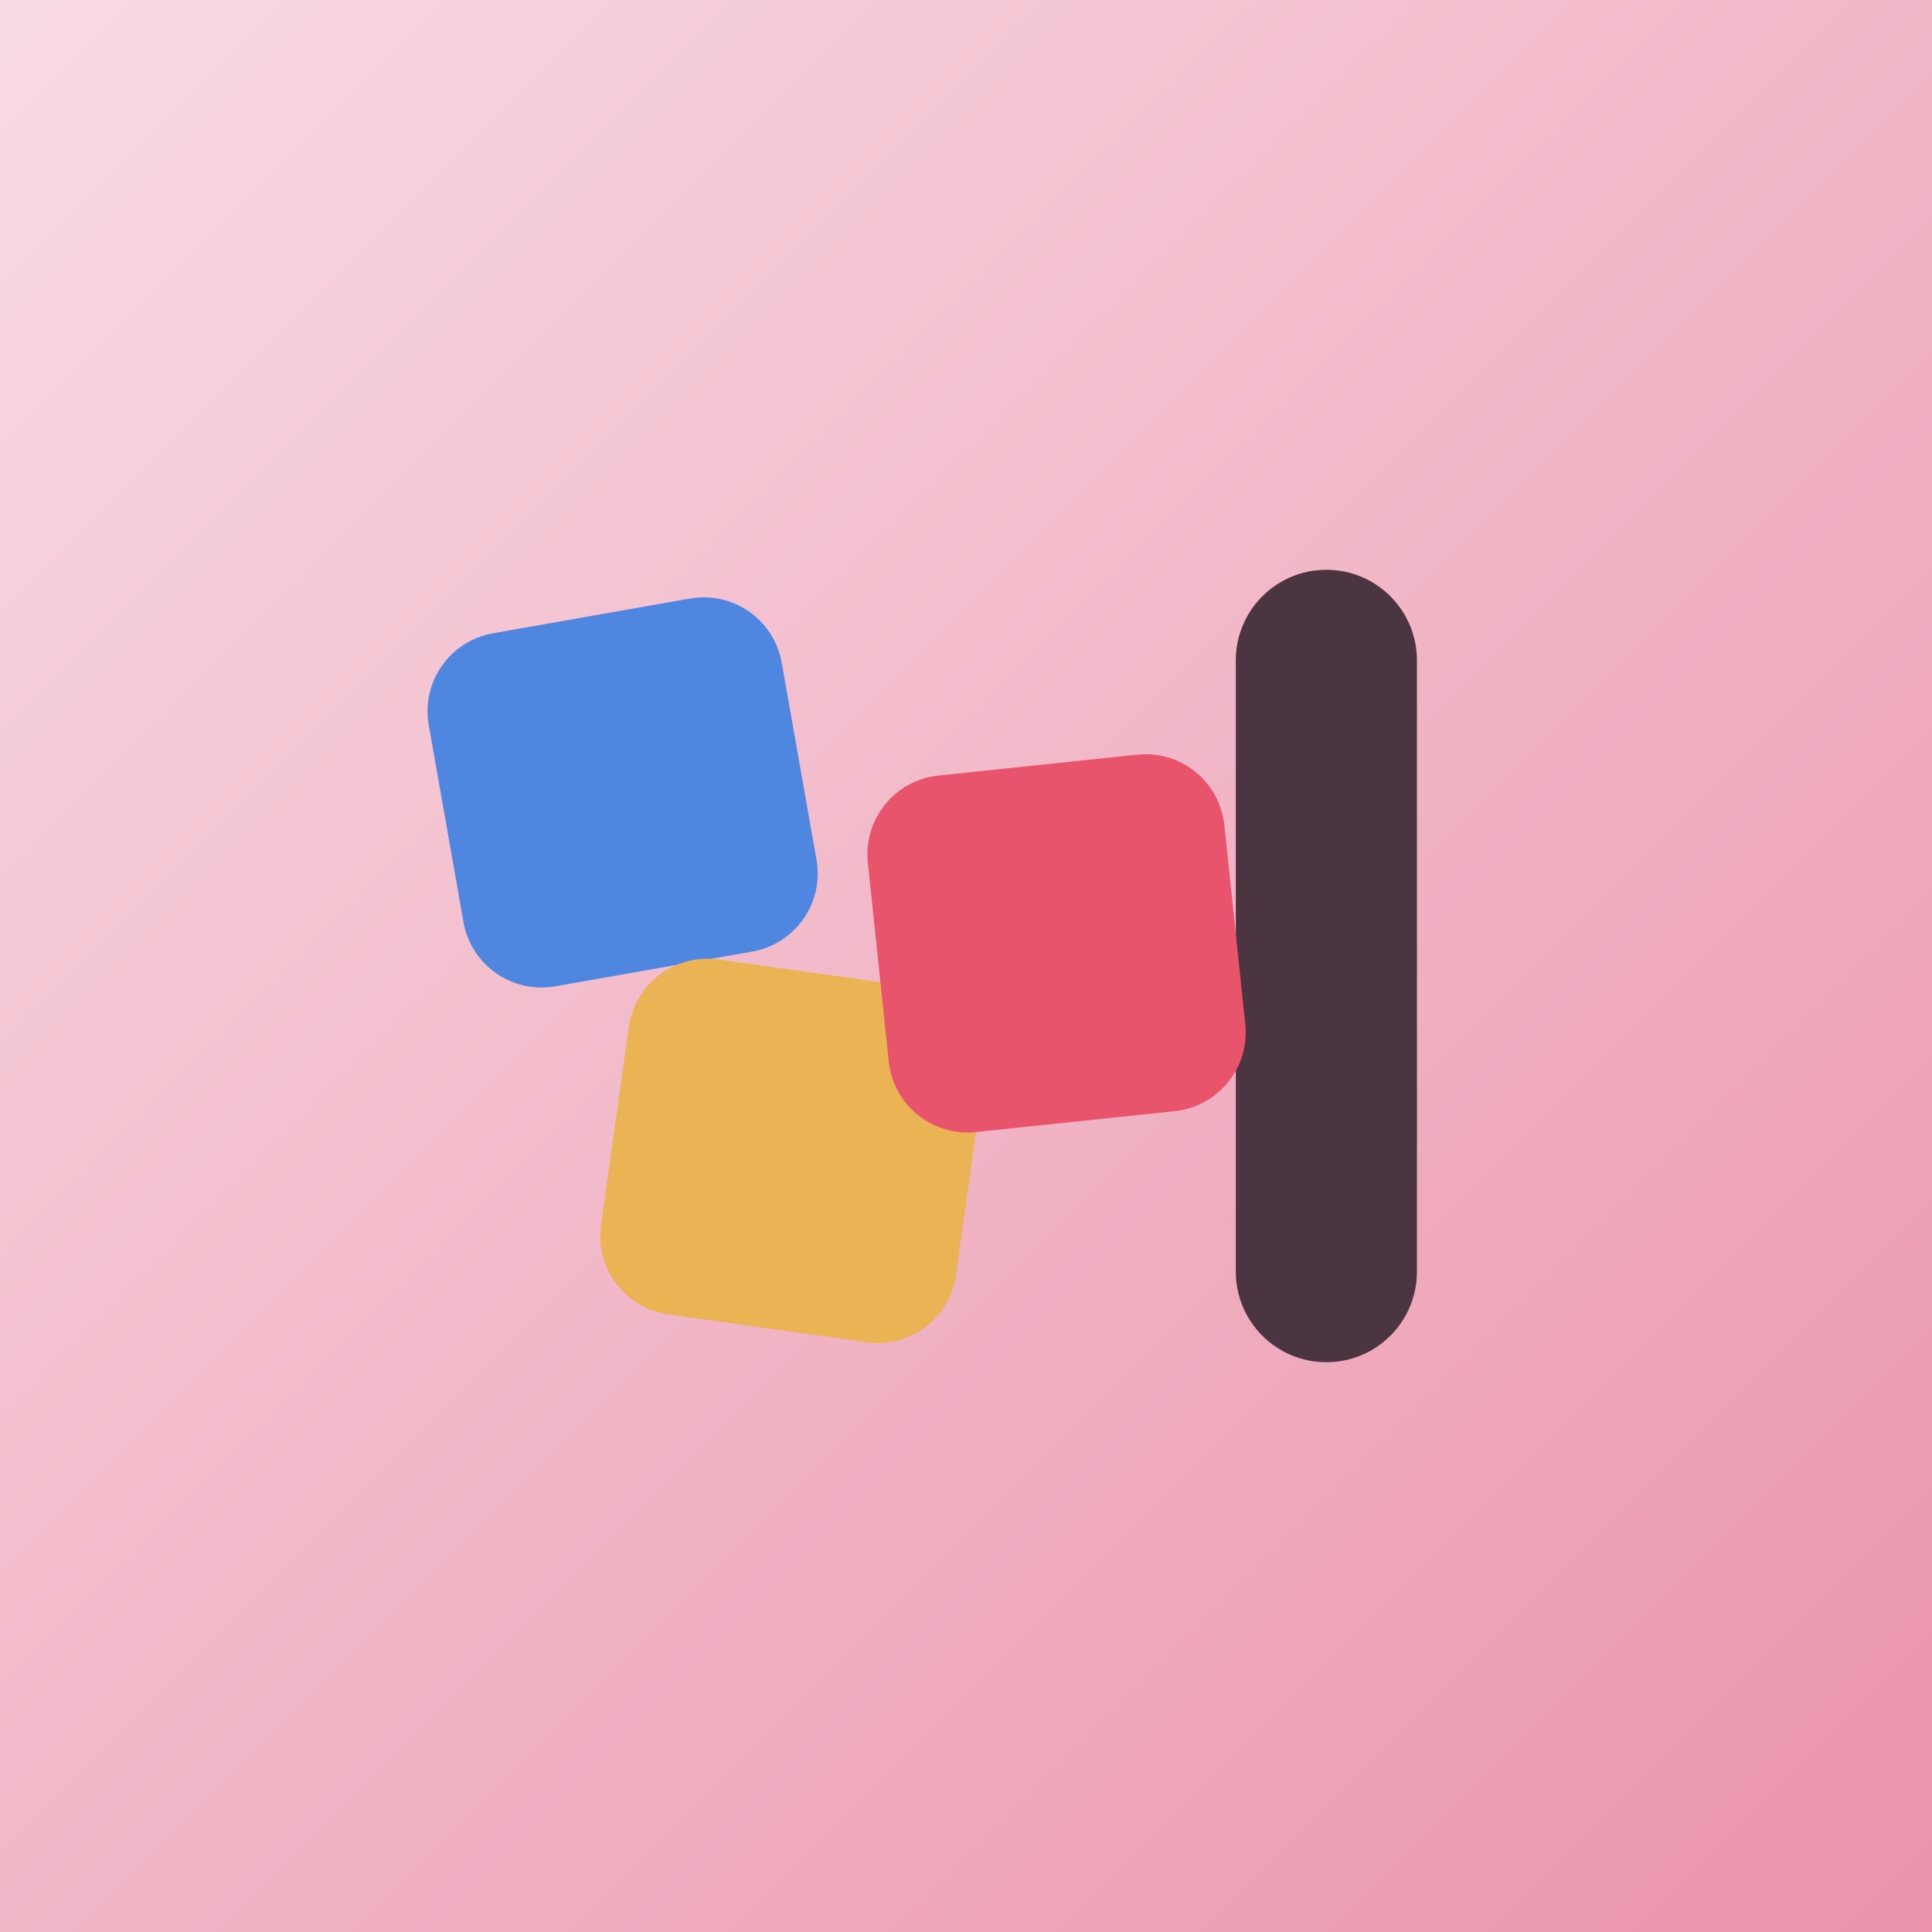
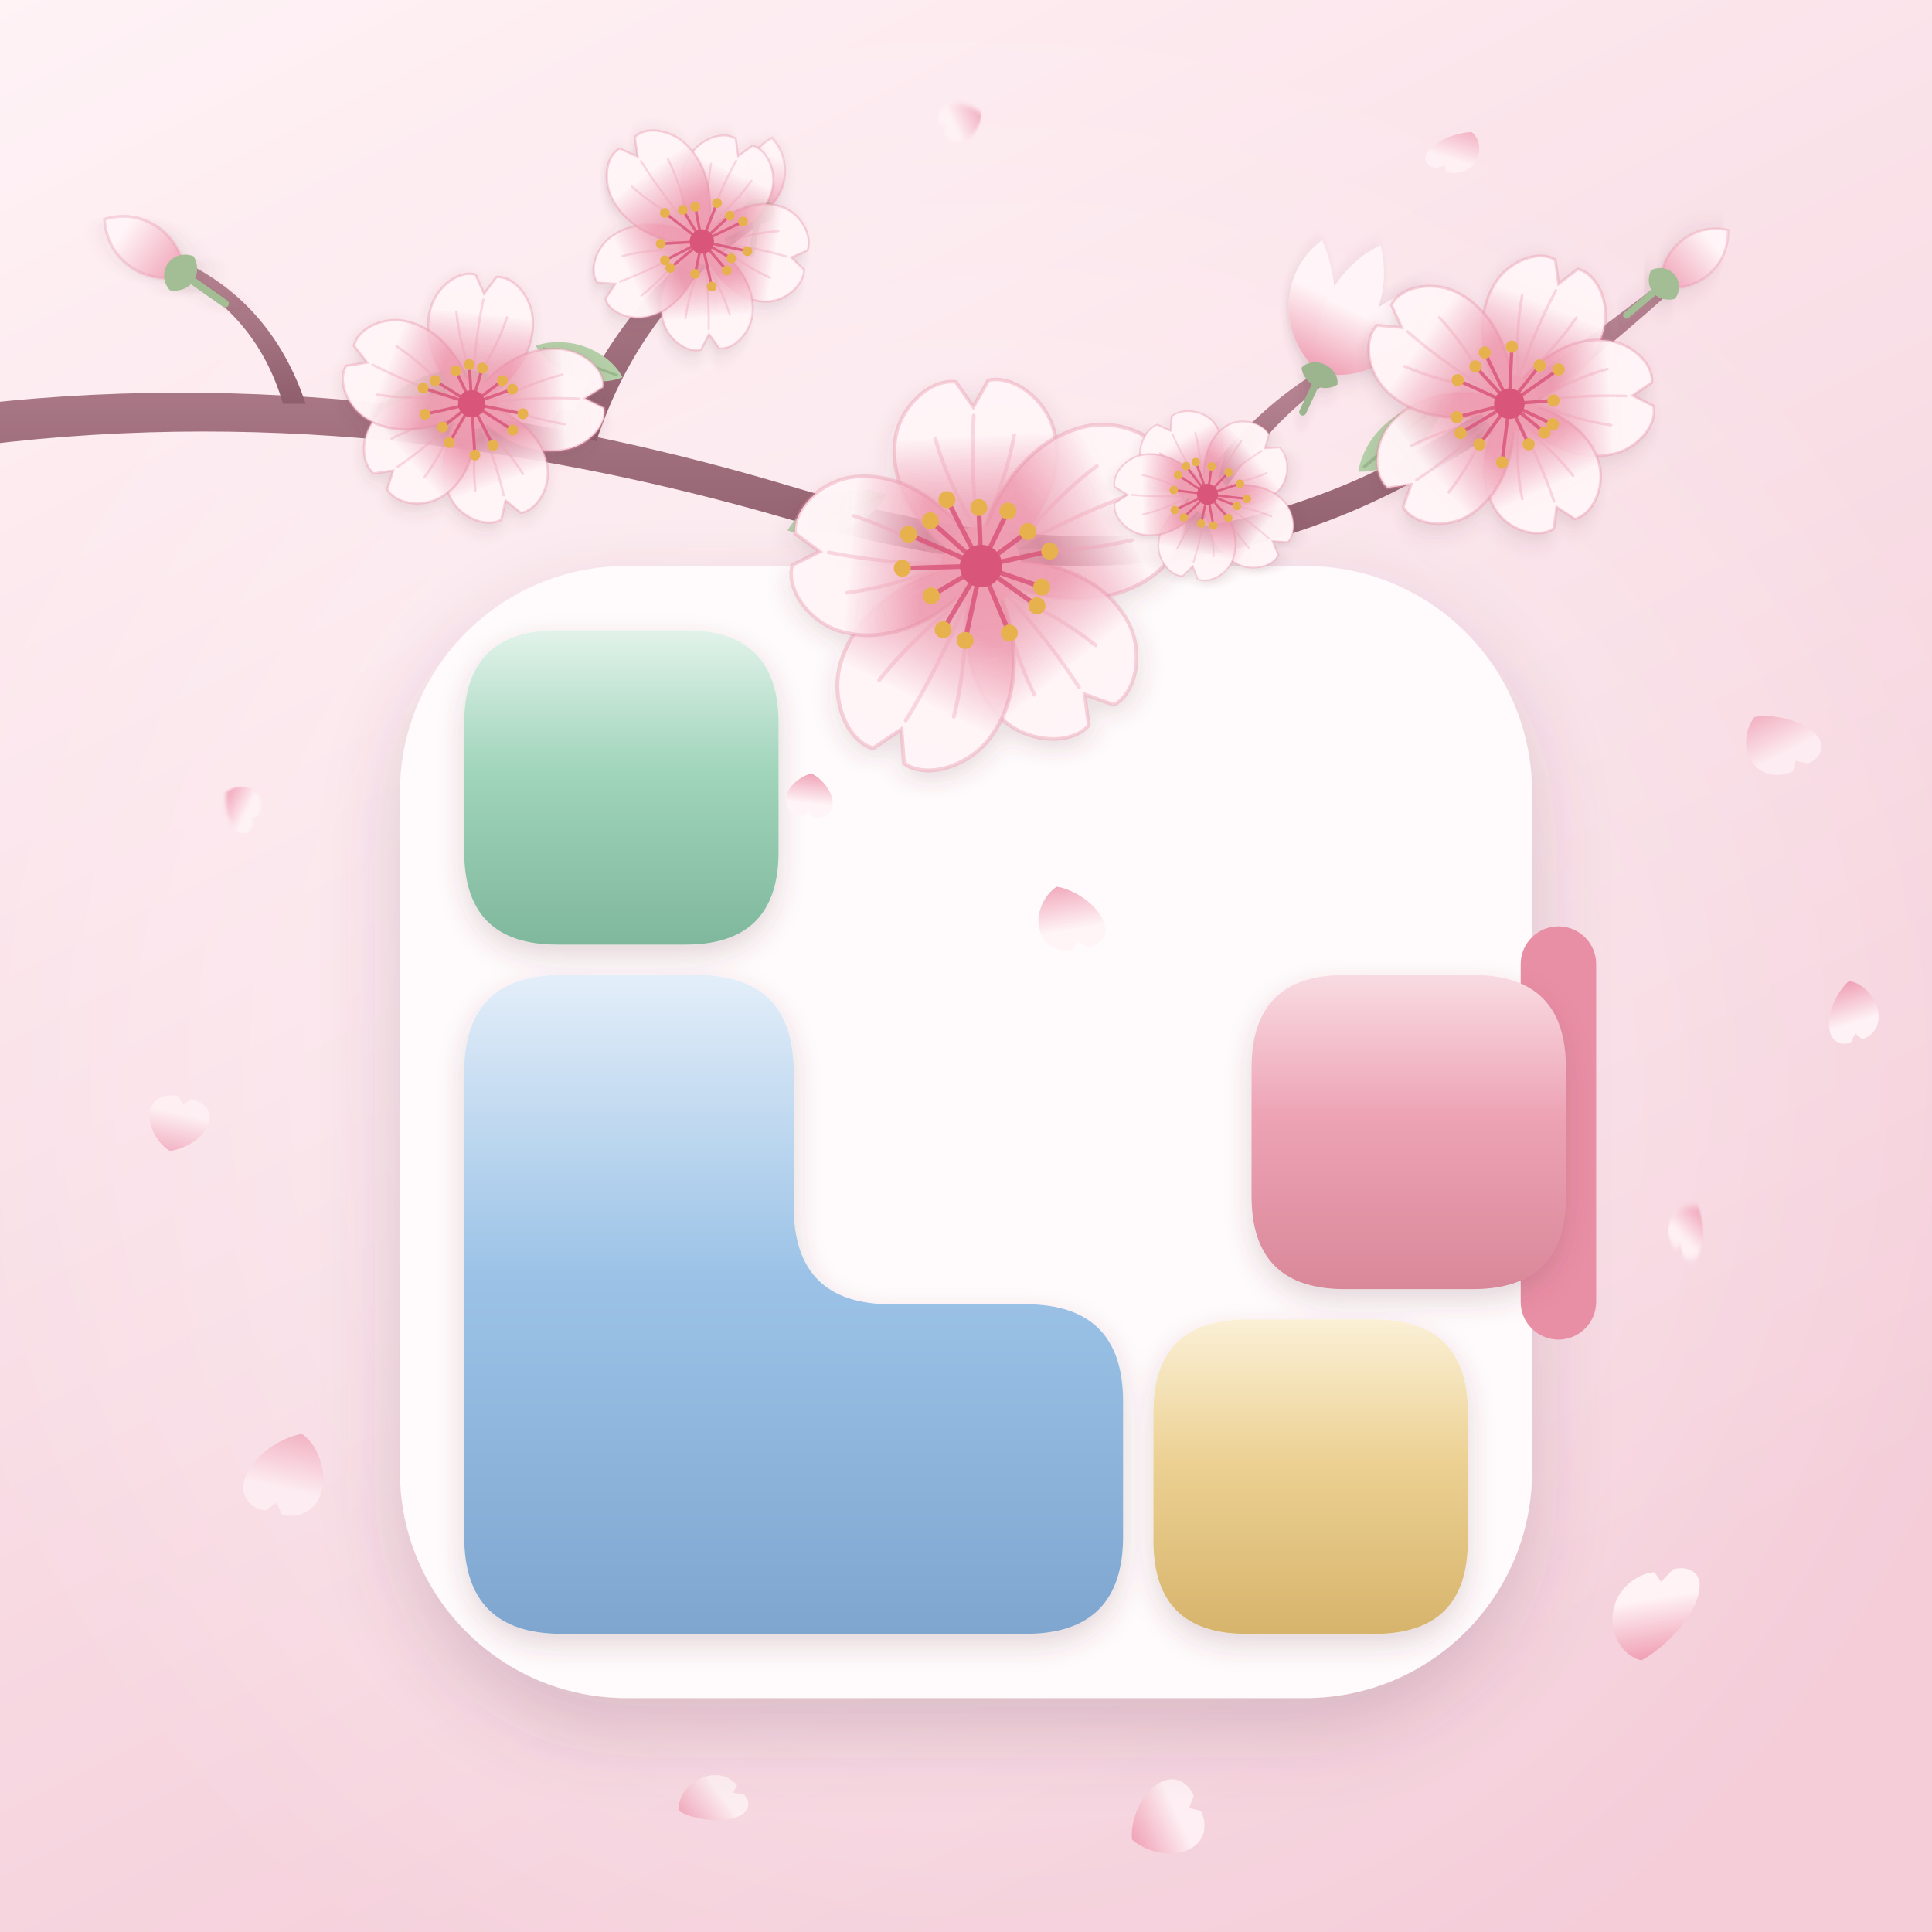
- <svg xmlns="http://www.w3.org/2000/svg" viewBox="0 0 1024 1024">
+ <svg xmlns="http://www.w3.org/2000/svg" width="1024" height="1024" viewBox="0 0 1024 1024">
  <defs>
-     <linearGradient id="bg" x1="0" y1="0" x2="1" y2="1">
-       <stop offset="0%" stop-color="#f8dbe3" />
-       <stop offset="100%" stop-color="#eb93ac" />
-     </linearGradient>
+     <linearGradient id="bg" x1="0" y1="0" x2=".5" y2="1">
+       <stop offset="0" stop-color="#fff3f6" />
+       <stop offset="1" stop-color="#f4cdd9" />
+     </linearGradient>
+     <radialGradient id="glow" cx=".5" cy=".55" r=".55">
+       <stop offset="0" stop-color="#fff" stop-opacity=".55" />
+       <stop offset="1" stop-color="#fff" stop-opacity="0" />
+     </radialGradient>
+     <linearGradient id="gExit" x1="0" y1="0" x2="0" y2="1">
+       <stop offset="0" stop-color="#f9dbe2" />
+       <stop offset=".45" stop-color="#eda3b5" />
+       <stop offset="1" stop-color="#d98899" />
+     </linearGradient>
+     <linearGradient id="gFour" x1="0" y1="0" x2="0" y2="1">
+       <stop offset="0" stop-color="#e2f3ea" />
+       <stop offset=".45" stop-color="#a0d4bb" />
+       <stop offset="1" stop-color="#7fb89d" />
+     </linearGradient>
+     <linearGradient id="gL" x1="0" y1="0" x2="0" y2="1">
+       <stop offset="0" stop-color="#e3eef9" />
+       <stop offset=".45" stop-color="#9cc3e7" />
+       <stop offset="1" stop-color="#7fa6cf" />
+     </linearGradient>
+     <linearGradient id="gOne" x1="0" y1="0" x2="0" y2="1">
+       <stop offset="0" stop-color="#fbf0d6" />
+       <stop offset=".45" stop-color="#ecd193" />
+       <stop offset="1" stop-color="#d7b46c" />
+     </linearGradient>
+     <linearGradient id="pet" gradientUnits="userSpaceOnUse" x1="0" y1="0" x2="0" y2="-86">
+       <stop offset="0" stop-color="#ef9db2" />
+       <stop offset=".3" stop-color="#ef9db2" stop-opacity=".75" />
+       <stop offset=".7" stop-color="#fff4f7" stop-opacity=".97" />
+       <stop offset="1" stop-color="#fff4f7" />
+     </linearGradient>
+     <linearGradient id="petS" gradientUnits="userSpaceOnUse" x1="0" y1="0" x2="0" y2="-57">
+       <stop offset="0" stop-color="#ef9db2" />
+       <stop offset=".7" stop-color="#fff4f7" />
+     </linearGradient>
+     <linearGradient id="br" x1="0" y1="0" x2="0" y2="1">
+       <stop offset="0" stop-color="#b98795" />
+       <stop offset="1" stop-color="#8f5e6c" />
+     </linearGradient>
+     <filter id="soft" x="-30%" y="-30%" width="160%" height="170%">
+       <feDropShadow dx="0" dy="18" stdDeviation="20" flood-color="#6a3a52" flood-opacity=".20" />
+     </filter>
+     <filter id="softS" x="-30%" y="-30%" width="160%" height="170%">
+       <feDropShadow dx="0" dy="6" stdDeviation="7" flood-color="#6a3a52" flood-opacity=".18" />
+     </filter>
+     <filter id="fl" x="-40%" y="-40%" width="180%" height="180%">
+       <feDropShadow dx="0" dy="4" stdDeviation="5" flood-color="#6a3a52" flood-opacity=".16" />
+     </filter>
+     <filter id="blur">
+       <feGaussianBlur stdDeviation="2.2" />
+     </filter>
  </defs>
  <rect width="1024" height="1024" fill="url(#bg)" />
-   <rect x="655" y="302" width="96" height="420" rx="48" fill="#4a3540" />
-   <rect x="235" y="325" width="190" height="190" rx="42" fill="#4f86e0" transform="rotate(-10 330 420)" />
-   <rect x="325" y="515" width="190" height="190" rx="42" fill="#eab454" transform="rotate(8 420 610)" />
-   <rect x="465" y="405" width="190" height="190" rx="42" fill="#e8546c" transform="rotate(-6 560 500)" />
+   <rect width="1024" height="1024" fill="url(#glow)" />
+   <g transform="translate(120 420) rotate(117) skewX(-17) scale(0.50 0.36)" opacity="0.88" filter="url(#blur)">
+     <path d="M0 0 C-12 -5 -26 -26 -22 -44 C-20 -53 -12 -58 -5 -57 L0 -50 L5 -57 C12 -58 20 -53 22 -44 C26 -26 12 -6 0 0Z" fill="url(#petS)" />
+   </g>
+   <g transform="translate(160 760) rotate(193) skewX(-7) scale(0.90 0.77)" opacity="0.67">
+     <path d="M0 0 C-12 -5 -26 -26 -22 -44 C-20 -53 -12 -58 -5 -57 L0 -50 L5 -57 C12 -58 20 -53 22 -44 C26 -26 12 -6 0 0Z" fill="url(#petS)" />
+   </g>
+   <g transform="translate(90 610) rotate(13) skewX(-3) scale(0.70 0.51)" opacity="0.67">
+     <path d="M0 0 C-12 -5 -26 -26 -22 -44 C-20 -53 -12 -58 -5 -57 L0 -50 L5 -57 C12 -58 20 -53 22 -44 C26 -26 12 -6 0 0Z" fill="url(#petS)" />
+   </g>
+   <g transform="translate(930 380) rotate(153) skewX(16) scale(0.80 0.61)" opacity="0.69">
+     <path d="M0 0 C-12 -5 -26 -26 -22 -44 C-20 -53 -12 -58 -5 -57 L0 -50 L5 -57 C12 -58 20 -53 22 -44 C26 -26 12 -6 0 0Z" fill="url(#petS)" />
+   </g>
+   <g transform="translate(900 640) rotate(226) skewX(22) scale(0.50 0.41)" opacity="0.85" filter="url(#blur)">
+     <path d="M0 0 C-12 -5 -26 -26 -22 -44 C-20 -53 -12 -58 -5 -57 L0 -50 L5 -57 C12 -58 20 -53 22 -44 C26 -26 12 -6 0 0Z" fill="url(#petS)" />
+   </g>
+   <g transform="translate(870 880) rotate(351) skewX(-23) scale(1.00 0.79)" opacity="0.95">
+     <path d="M0 0 C-12 -5 -26 -26 -22 -44 C-20 -53 -12 -58 -5 -57 L0 -50 L5 -57 C12 -58 20 -53 22 -44 C26 -26 12 -6 0 0Z" fill="url(#petS)" />
+   </g>
+   <g transform="translate(360 960) rotate(52) skewX(-19) scale(0.60 0.57)" opacity="0.76">
+     <path d="M0 0 C-12 -5 -26 -26 -22 -44 C-20 -53 -12 -58 -5 -57 L0 -50 L5 -57 C12 -58 20 -53 22 -44 C26 -26 12 -6 0 0Z" fill="url(#petS)" />
+   </g>
+   <g transform="translate(600 975) rotate(65) skewX(4) scale(0.85 0.69)" opacity="0.87">
+     <path d="M0 0 C-12 -5 -26 -26 -22 -44 C-20 -53 -12 -58 -5 -57 L0 -50 L5 -57 C12 -58 20 -53 22 -44 C26 -26 12 -6 0 0Z" fill="url(#petS)" />
+   </g>
+   <g transform="translate(780 70) rotate(197) skewX(-22) scale(0.55 0.42)" opacity="0.67">
+     <path d="M0 0 C-12 -5 -26 -26 -22 -44 C-20 -53 -12 -58 -5 -57 L0 -50 L5 -57 C12 -58 20 -53 22 -44 C26 -26 12 -6 0 0Z" fill="url(#petS)" />
+   </g>
+   <g transform="translate(520 60) rotate(245) skewX(-4) scale(0.45 0.39)" opacity="0.76" filter="url(#blur)">
+     <path d="M0 0 C-12 -5 -26 -26 -22 -44 C-20 -53 -12 -58 -5 -57 L0 -50 L5 -57 C12 -58 20 -53 22 -44 C26 -26 12 -6 0 0Z" fill="url(#petS)" />
+   </g>
+   <g transform="translate(980 520) rotate(163) skewX(-10) scale(0.60 0.55)" opacity="0.93">
+     <path d="M0 0 C-12 -5 -26 -26 -22 -44 C-20 -53 -12 -58 -5 -57 L0 -50 L5 -57 C12 -58 20 -53 22 -44 C26 -26 12 -6 0 0Z" fill="url(#petS)" />
+   </g>
+   <rect x="212" y="300" width="600" height="600" rx="120" fill="#fffafb" filter="url(#soft)" />
+   <rect x="806" y="491" width="40" height="219" rx="20" fill="#e98fa5" />
+   <g filter="url(#softS)">
+     <g transform="translate(420.7 691.3) scale(0.956 0.956) translate(-420.7 -691.3)">
+       <path d="M238.0 562.7 Q238.0 508.7 292.0 508.7 L366.7 508.7 Q420.7 508.7 420.7 562.7 L420.7 637.3 Q420.7 691.3 474.7 691.3 L549.3 691.3 Q603.3 691.3 603.3 745.3 L603.3 820.0 Q603.3 874.0 549.3 874.0 L292.0 874.0 Q238.0 874.0 238.0 820.0 Z" fill="url(#gL)" />
+     </g>
+     <g transform="translate(694.7 782.7) scale(0.912 0.912) translate(-694.7 -782.7)">
+       <path d="M603.3 745.3 Q603.3 691.3 657.3 691.3 L732.0 691.3 Q786.0 691.3 786.0 745.3 L786.0 820.0 Q786.0 874.0 732.0 874.0 L657.3 874.0 Q603.3 874.0 603.3 820.0 Z" fill="url(#gOne)" />
+     </g>
+     <g transform="translate(746.7 600.0) scale(0.912 0.912) translate(-746.7 -600.0)">
+       <path d="M655.3 562.7 Q655.3 508.7 709.3 508.7 L784.0 508.7 Q838.0 508.7 838.0 562.7 L838.0 637.3 Q838.0 691.3 784.0 691.3 L709.3 691.3 Q655.3 691.3 655.3 637.3 Z" fill="url(#gExit)" />
+     </g>
+     <g transform="translate(329.3 417.3) scale(0.912 0.912) translate(-329.3 -417.3)">
+       <path d="M238.0 380.0 Q238.0 326.0 292.0 326.0 L366.7 326.0 Q420.7 326.0 420.7 380.0 L420.7 454.7 Q420.7 508.7 366.7 508.7 L292.0 508.7 Q238.0 508.7 238.0 454.7 Z" fill="url(#gFour)" />
+     </g>
+   </g>
+   <g fill="url(#br)">
+     <path d="M-10 214 C 150 196 300 222 420 258 C 520 288 610 296 700 262 C 760 240 820 196 880 150 L 884 156 C 828 206 768 252 704 276 C 610 312 516 304 414 274 C 296 240 150 216 -10 236Z" />
+     <path d="M300 228 C 320 180 350 140 400 112 L404 118 C 360 148 332 186 316 234Z" />
+     <path d="M610 290 C 640 250 660 220 700 196 L704 202 C 668 228 650 258 624 296Z" />
+     <path d="M150 214 C 140 180 120 160 96 146 L100 140 C 128 154 150 178 162 214Z" />
+   </g>
+   <g fill="#8f5e6c" opacity=".5">
+     <ellipse cx="300" cy="226" rx="7" ry="9" />
+     <ellipse cx="610" cy="292" rx="7" ry="9" />
+   </g>
+   <g transform="translate(200 220) rotate(-20) scale(0.9)">
+     <path d="M0 0 C18 -16 50 -16 70 0 C50 16 18 16 0 0Z" fill="#b5cfa9" />
+     <path d="M4 0 L64 0" stroke="#9ab88d" stroke-width="2" />
+   </g>
+   <g transform="translate(470 262) rotate(160) scale(0.8)">
+     <path d="M0 0 C18 -16 50 -16 70 0 C50 16 18 16 0 0Z" fill="#b5cfa9" />
+     <path d="M4 0 L64 0" stroke="#9ab88d" stroke-width="2" />
+   </g>
+   <g transform="translate(720 250) rotate(-40) scale(0.85)">
+     <path d="M0 0 C18 -16 50 -16 70 0 C50 16 18 16 0 0Z" fill="#b5cfa9" />
+     <path d="M4 0 L64 0" stroke="#9ab88d" stroke-width="2" />
+   </g>
+   <g transform="translate(330 200) rotate(200) scale(0.7)">
+     <path d="M0 0 C18 -16 50 -16 70 0 C50 16 18 16 0 0Z" fill="#b5cfa9" />
+     <path d="M4 0 L64 0" stroke="#9ab88d" stroke-width="2" />
+   </g>
+   <g transform="translate(98 146) rotate(-55) scale(1.0)" filter="url(#fl)">
+     <path d="M0 0 C-16 -12 -18 -38 0 -52 C18 -38 16 -12 0 0Z" fill="url(#petS)" stroke="#e48aa2" stroke-opacity=".3" stroke-width="1.5" />
+     <path d="M-11 -2 C-8 -14 8 -14 11 -2 C6 8 -6 8 -11 -2Z" fill="#a3bd94" />
+     <path d="M0 6 L0 26" stroke="#a3bd94" stroke-width="4" stroke-linecap="round" />
+   </g>
+   <g transform="translate(880 152) rotate(50) scale(0.9)" filter="url(#fl)">
+     <path d="M0 0 C-16 -12 -18 -38 0 -52 C18 -38 16 -12 0 0Z" fill="url(#petS)" stroke="#e48aa2" stroke-opacity=".3" stroke-width="1.5" />
+     <path d="M-11 -2 C-8 -14 8 -14 11 -2 C6 8 -6 8 -11 -2Z" fill="#a3bd94" />
+     <path d="M0 6 L0 26" stroke="#a3bd94" stroke-width="4" stroke-linecap="round" />
+   </g>
+   <g transform="translate(402 114) rotate(10) scale(0.8)" filter="url(#fl)">
+     <path d="M0 0 C-16 -12 -18 -38 0 -52 C18 -38 16 -12 0 0Z" fill="url(#petS)" stroke="#e48aa2" stroke-opacity=".3" stroke-width="1.5" />
+     <path d="M-11 -2 C-8 -14 8 -14 11 -2 C6 8 -6 8 -11 -2Z" fill="#a3bd94" />
+     <path d="M0 6 L0 26" stroke="#a3bd94" stroke-width="4" stroke-linecap="round" />
+   </g>
+   <g transform="translate(700 198) rotate(25) scale(0.75)" filter="url(#fl)">
+     <path d="M0 0 C-30 -8 -44 -40 -30 -66 C-20 -58 -8 -40 0 -20Z" fill="url(#petS)" transform="scale(1.3)" />
+     <path d="M0 0 C30 -8 44 -40 30 -66 C20 -58 8 -40 0 -20Z" fill="url(#petS)" transform="scale(1.3)" />
+     <path d="M0 0 C-18 -20 -20 -56 0 -80 C20 -56 18 -20 0 0Z" fill="url(#petS)" transform="scale(1.25)" />
+     <path d="M-14 2 C-10 -10 10 -10 14 2 C8 12 -8 12 -14 2Z" fill="#9db58f" />
+     <path d="M0 8 L0 30" stroke="#9db58f" stroke-width="5" stroke-linecap="round" />
+   </g>
+   <g transform="translate(250.0 214.0) rotate(10.0) scale(0.800)" filter="url(#fl)">
+     <g transform="rotate(-3.6) scale(0.993 0.992)">
+       <path d="M0 0 C-17 -6 -40 -34 -34 -62 C-31 -76 -18 -88 -7 -86 L0 -74 L7 -86 C18 -88 31 -76 34 -62 C40 -34 17 -6 0 0Z" fill="url(#pet)" stroke="#e48aa2" stroke-opacity=".35" stroke-width="1.6" />
+       <path d="M0 -6 C-2 -30 -2 -50 0 -70 M0 -14 C-9 -32 -14 -46 -17 -60 M0 -14 C9 -32 14 -46 17 -60" fill="none" stroke="#ef9db2" stroke-opacity=".35" stroke-width="1.6" stroke-linecap="round" />
+     </g>
+     <g transform="rotate(77.3) scale(0.969 1.017)">
+       <path d="M0 0 C-17 -6 -40 -34 -34 -62 C-31 -76 -18 -88 -7 -86 L0 -74 L7 -86 C18 -88 31 -76 34 -62 C40 -34 17 -6 0 0Z" fill="url(#pet)" stroke="#e48aa2" stroke-opacity=".35" stroke-width="1.6" />
+       <path d="M0 -6 C-2 -30 -2 -50 0 -70 M0 -14 C-9 -32 -14 -46 -17 -60 M0 -14 C9 -32 14 -46 17 -60" fill="none" stroke="#ef9db2" stroke-opacity=".35" stroke-width="1.6" stroke-linecap="round" />
+     </g>
+     <g transform="rotate(150.7) scale(0.982 0.919)">
+       <path d="M0 0 C-17 -6 -40 -34 -34 -62 C-31 -76 -18 -88 -7 -86 L0 -74 L7 -86 C18 -88 31 -76 34 -62 C40 -34 17 -6 0 0Z" fill="url(#pet)" stroke="#e48aa2" stroke-opacity=".35" stroke-width="1.6" />
+       <path d="M0 -6 C-2 -30 -2 -50 0 -70 M0 -14 C-9 -32 -14 -46 -17 -60 M0 -14 C9 -32 14 -46 17 -60" fill="none" stroke="#ef9db2" stroke-opacity=".35" stroke-width="1.6" stroke-linecap="round" />
+     </g>
+     <g transform="rotate(219.6) scale(0.989 0.924)">
+       <path d="M0 0 C-17 -6 -40 -34 -34 -62 C-31 -76 -18 -88 -7 -86 L0 -74 L7 -86 C18 -88 31 -76 34 -62 C40 -34 17 -6 0 0Z" fill="url(#pet)" stroke="#e48aa2" stroke-opacity=".35" stroke-width="1.6" />
+       <path d="M0 -6 C-2 -30 -2 -50 0 -70 M0 -14 C-9 -32 -14 -46 -17 -60 M0 -14 C9 -32 14 -46 17 -60" fill="none" stroke="#ef9db2" stroke-opacity=".35" stroke-width="1.6" stroke-linecap="round" />
+     </g>
+     <g transform="rotate(281.5) scale(1.016 1.007)">
+       <path d="M0 0 C-17 -6 -40 -34 -34 -62 C-31 -76 -18 -88 -7 -86 L0 -74 L7 -86 C18 -88 31 -76 34 -62 C40 -34 17 -6 0 0Z" fill="url(#pet)" stroke="#e48aa2" stroke-opacity=".35" stroke-width="1.6" />
+       <path d="M0 -6 C-2 -30 -2 -50 0 -70 M0 -14 C-9 -32 -14 -46 -17 -60 M0 -14 C9 -32 14 -46 17 -60" fill="none" stroke="#ef9db2" stroke-opacity=".35" stroke-width="1.6" stroke-linecap="round" />
+     </g>
+     <circle r="17" fill="#ef9db2" opacity=".9" />
+     <circle r="9" fill="#d9577a" />
+     <path d="M7.0 0.1 L34.5 0.7" stroke="#d9577a" stroke-width="2" stroke-linecap="round" opacity=".85" />
+     <circle cx="34.5" cy="0.7" r="3.6" fill="#e7b24d" />
+     <path d="M6.5 2.7 L29.8 12.5" stroke="#d9577a" stroke-width="2" stroke-linecap="round" opacity=".85" />
+     <circle cx="29.8" cy="12.5" r="3.6" fill="#e7b24d" />
+     <path d="M4.2 5.6 L18.7 24.7" stroke="#d9577a" stroke-width="2" stroke-linecap="round" opacity=".85" />
+     <circle cx="18.7" cy="24.7" r="3.6" fill="#e7b24d" />
+     <path d="M1.6 6.8 L8.0 33.1" stroke="#d9577a" stroke-width="2" stroke-linecap="round" opacity=".85" />
+     <circle cx="8.0" cy="33.1" r="3.6" fill="#e7b24d" />
+     <path d="M-2.4 6.6 L-10.1 27.9" stroke="#d9577a" stroke-width="2" stroke-linecap="round" opacity=".85" />
+     <circle cx="-10.1" cy="27.9" r="3.6" fill="#e7b24d" />
+     <path d="M-4.6 5.3 L-16.3 18.6" stroke="#d9577a" stroke-width="2" stroke-linecap="round" opacity=".85" />
+     <circle cx="-16.3" cy="18.6" r="3.6" fill="#e7b24d" />
+     <path d="M-6.5 2.7 L-29.3 12.2" stroke="#d9577a" stroke-width="2" stroke-linecap="round" opacity=".85" />
+     <circle cx="-29.3" cy="12.2" r="3.6" fill="#e7b24d" />
+     <path d="M-6.9 -1.0 L-33.5 -4.6" stroke="#d9577a" stroke-width="2" stroke-linecap="round" opacity=".85" />
+     <circle cx="-33.5" cy="-4.6" r="3.6" fill="#e7b24d" />
+     <path d="M-6.5 -2.7 L-26.5 -10.8" stroke="#d9577a" stroke-width="2" stroke-linecap="round" opacity=".85" />
+     <circle cx="-26.5" cy="-10.8" r="3.6" fill="#e7b24d" />
+     <path d="M-4.1 -5.7 L-14.2 -19.7" stroke="#d9577a" stroke-width="2" stroke-linecap="round" opacity=".85" />
+     <circle cx="-14.2" cy="-19.7" r="3.6" fill="#e7b24d" />
+     <path d="M-1.6 -6.8 L-6.1 -25.3" stroke="#d9577a" stroke-width="2" stroke-linecap="round" opacity=".85" />
+     <circle cx="-6.1" cy="-25.3" r="3.6" fill="#e7b24d" />
+     <path d="M0.8 -7.0 L2.9 -24.5" stroke="#d9577a" stroke-width="2" stroke-linecap="round" opacity=".85" />
+     <circle cx="2.9" cy="-24.5" r="3.6" fill="#e7b24d" />
+     <path d="M4.8 -5.1 L17.4 -18.7" stroke="#d9577a" stroke-width="2" stroke-linecap="round" opacity=".85" />
+     <circle cx="17.4" cy="-18.7" r="3.6" fill="#e7b24d" />
+     <path d="M6.1 -3.5 L24.9 -14.2" stroke="#d9577a" stroke-width="2" stroke-linecap="round" opacity=".85" />
+     <circle cx="24.9" cy="-14.2" r="3.6" fill="#e7b24d" />
+   </g>
+   <g transform="translate(520.0 300.0) rotate(-8.0) scale(1.250)" filter="url(#fl)">
+     <g transform="rotate(5.2) scale(0.985 0.913)">
+       <path d="M0 0 C-17 -6 -40 -34 -34 -62 C-31 -76 -18 -88 -7 -86 L0 -74 L7 -86 C18 -88 31 -76 34 -62 C40 -34 17 -6 0 0Z" fill="url(#pet)" stroke="#e48aa2" stroke-opacity=".35" stroke-width="1.6" />
+       <path d="M0 -6 C-2 -30 -2 -50 0 -70 M0 -14 C-9 -32 -14 -46 -17 -60 M0 -14 C9 -32 14 -46 17 -60" fill="none" stroke="#ef9db2" stroke-opacity=".35" stroke-width="1.6" stroke-linecap="round" />
+     </g>
+     <g transform="rotate(72.7) scale(1.022 1.041)">
+       <path d="M0 0 C-17 -6 -40 -34 -34 -62 C-31 -76 -18 -88 -7 -86 L0 -74 L7 -86 C18 -88 31 -76 34 -62 C40 -34 17 -6 0 0Z" fill="url(#pet)" stroke="#e48aa2" stroke-opacity=".35" stroke-width="1.6" />
+       <path d="M0 -6 C-2 -30 -2 -50 0 -70 M0 -14 C-9 -32 -14 -46 -17 -60 M0 -14 C9 -32 14 -46 17 -60" fill="none" stroke="#ef9db2" stroke-opacity=".35" stroke-width="1.6" stroke-linecap="round" />
+     </g>
+     <g transform="rotate(149.1) scale(0.982 0.945)">
+       <path d="M0 0 C-17 -6 -40 -34 -34 -62 C-31 -76 -18 -88 -7 -86 L0 -74 L7 -86 C18 -88 31 -76 34 -62 C40 -34 17 -6 0 0Z" fill="url(#pet)" stroke="#e48aa2" stroke-opacity=".35" stroke-width="1.6" />
+       <path d="M0 -6 C-2 -30 -2 -50 0 -70 M0 -14 C-9 -32 -14 -46 -17 -60 M0 -14 C9 -32 14 -46 17 -60" fill="none" stroke="#ef9db2" stroke-opacity=".35" stroke-width="1.6" stroke-linecap="round" />
+     </g>
+     <g transform="rotate(214.0) scale(1.036 1.041)">
+       <path d="M0 0 C-17 -6 -40 -34 -34 -62 C-31 -76 -18 -88 -7 -86 L0 -74 L7 -86 C18 -88 31 -76 34 -62 C40 -34 17 -6 0 0Z" fill="url(#pet)" stroke="#e48aa2" stroke-opacity=".35" stroke-width="1.6" />
+       <path d="M0 -6 C-2 -30 -2 -50 0 -70 M0 -14 C-9 -32 -14 -46 -17 -60 M0 -14 C9 -32 14 -46 17 -60" fill="none" stroke="#ef9db2" stroke-opacity=".35" stroke-width="1.6" stroke-linecap="round" />
+     </g>
+     <g transform="rotate(283.1) scale(0.963 0.928)">
+       <path d="M0 0 C-17 -6 -40 -34 -34 -62 C-31 -76 -18 -88 -7 -86 L0 -74 L7 -86 C18 -88 31 -76 34 -62 C40 -34 17 -6 0 0Z" fill="url(#pet)" stroke="#e48aa2" stroke-opacity=".35" stroke-width="1.6" />
+       <path d="M0 -6 C-2 -30 -2 -50 0 -70 M0 -14 C-9 -32 -14 -46 -17 -60 M0 -14 C9 -32 14 -46 17 -60" fill="none" stroke="#ef9db2" stroke-opacity=".35" stroke-width="1.6" stroke-linecap="round" />
+     </g>
+     <circle r="17" fill="#ef9db2" opacity=".9" />
+     <circle r="9" fill="#d9577a" />
+     <path d="M7.0 -0.5 L29.7 -2.2" stroke="#d9577a" stroke-width="2" stroke-linecap="round" opacity=".85" />
+     <circle cx="29.7" cy="-2.2" r="3.6" fill="#e7b24d" />
+     <path d="M6.2 3.2 L24.2 12.4" stroke="#d9577a" stroke-width="2" stroke-linecap="round" opacity=".85" />
+     <circle cx="24.2" cy="12.4" r="3.6" fill="#e7b24d" />
+     <path d="M5.1 4.8 L21.1 20.0" stroke="#d9577a" stroke-width="2" stroke-linecap="round" opacity=".85" />
+     <circle cx="21.1" cy="20.0" r="3.6" fill="#e7b24d" />
+     <path d="M1.8 6.8 L7.9 29.8" stroke="#d9577a" stroke-width="2" stroke-linecap="round" opacity=".85" />
+     <circle cx="7.9" cy="29.8" r="3.6" fill="#e7b24d" />
+     <path d="M-2.4 6.6 L-11.1 30.3" stroke="#d9577a" stroke-width="2" stroke-linecap="round" opacity=".85" />
+     <circle cx="-11.1" cy="30.3" r="3.6" fill="#e7b24d" />
+     <path d="M-4.4 5.5 L-19.7 24.5" stroke="#d9577a" stroke-width="2" stroke-linecap="round" opacity=".85" />
+     <circle cx="-19.7" cy="24.5" r="3.6" fill="#e7b24d" />
+     <path d="M-6.4 2.7 L-22.7 9.6" stroke="#d9577a" stroke-width="2" stroke-linecap="round" opacity=".85" />
+     <circle cx="-22.7" cy="9.6" r="3.6" fill="#e7b24d" />
+     <path d="M-7.0 -0.8 L-33.2 -3.7" stroke="#d9577a" stroke-width="2" stroke-linecap="round" opacity=".85" />
+     <circle cx="-33.2" cy="-3.7" r="3.6" fill="#e7b24d" />
+     <path d="M-6.0 -3.7 L-28.6 -17.6" stroke="#d9577a" stroke-width="2" stroke-linecap="round" opacity=".85" />
+     <circle cx="-28.6" cy="-17.6" r="3.6" fill="#e7b24d" />
+     <path d="M-4.5 -5.3 L-18.6 -22.0" stroke="#d9577a" stroke-width="2" stroke-linecap="round" opacity=".85" />
+     <circle cx="-18.6" cy="-22.0" r="3.6" fill="#e7b24d" />
+     <path d="M-2.3 -6.6 L-10.4 -29.9" stroke="#d9577a" stroke-width="2" stroke-linecap="round" opacity=".85" />
+     <circle cx="-10.4" cy="-29.9" r="3.6" fill="#e7b24d" />
+     <path d="M0.7 -7.0 L2.5 -24.7" stroke="#d9577a" stroke-width="2" stroke-linecap="round" opacity=".85" />
+     <circle cx="2.5" cy="-24.7" r="3.6" fill="#e7b24d" />
+     <path d="M3.9 -5.8 L14.5 -21.5" stroke="#d9577a" stroke-width="2" stroke-linecap="round" opacity=".85" />
+     <circle cx="14.5" cy="-21.5" r="3.6" fill="#e7b24d" />
+     <path d="M6.2 -3.3 L21.7 -11.7" stroke="#d9577a" stroke-width="2" stroke-linecap="round" opacity=".85" />
+     <circle cx="21.7" cy="-11.7" r="3.6" fill="#e7b24d" />
+   </g>
+   <g transform="translate(372.0 128.0) rotate(30.0) scale(0.720)" filter="url(#fl)">
+     <g transform="rotate(-7.0) scale(0.950 0.924)">
+       <path d="M0 0 C-17 -6 -40 -34 -34 -62 C-31 -76 -18 -88 -7 -86 L0 -74 L7 -86 C18 -88 31 -76 34 -62 C40 -34 17 -6 0 0Z" fill="url(#pet)" stroke="#e48aa2" stroke-opacity=".35" stroke-width="1.6" />
+       <path d="M0 -6 C-2 -30 -2 -50 0 -70 M0 -14 C-9 -32 -14 -46 -17 -60 M0 -14 C9 -32 14 -46 17 -60" fill="none" stroke="#ef9db2" stroke-opacity=".35" stroke-width="1.6" stroke-linecap="round" />
+     </g>
+     <g transform="rotate(70.1) scale(1.027 0.904)">
+       <path d="M0 0 C-17 -6 -40 -34 -34 -62 C-31 -76 -18 -88 -7 -86 L0 -74 L7 -86 C18 -88 31 -76 34 -62 C40 -34 17 -6 0 0Z" fill="url(#pet)" stroke="#e48aa2" stroke-opacity=".35" stroke-width="1.6" />
+       <path d="M0 -6 C-2 -30 -2 -50 0 -70 M0 -14 C-9 -32 -14 -46 -17 -60 M0 -14 C9 -32 14 -46 17 -60" fill="none" stroke="#ef9db2" stroke-opacity=".35" stroke-width="1.6" stroke-linecap="round" />
+     </g>
+     <g transform="rotate(145.6) scale(0.965 0.924)">
+       <path d="M0 0 C-17 -6 -40 -34 -34 -62 C-31 -76 -18 -88 -7 -86 L0 -74 L7 -86 C18 -88 31 -76 34 -62 C40 -34 17 -6 0 0Z" fill="url(#pet)" stroke="#e48aa2" stroke-opacity=".35" stroke-width="1.6" />
+       <path d="M0 -6 C-2 -30 -2 -50 0 -70 M0 -14 C-9 -32 -14 -46 -17 -60 M0 -14 C9 -32 14 -46 17 -60" fill="none" stroke="#ef9db2" stroke-opacity=".35" stroke-width="1.6" stroke-linecap="round" />
+     </g>
+     <g transform="rotate(213.9) scale(0.952 0.958)">
+       <path d="M0 0 C-17 -6 -40 -34 -34 -62 C-31 -76 -18 -88 -7 -86 L0 -74 L7 -86 C18 -88 31 -76 34 -62 C40 -34 17 -6 0 0Z" fill="url(#pet)" stroke="#e48aa2" stroke-opacity=".35" stroke-width="1.6" />
+       <path d="M0 -6 C-2 -30 -2 -50 0 -70 M0 -14 C-9 -32 -14 -46 -17 -60 M0 -14 C9 -32 14 -46 17 -60" fill="none" stroke="#ef9db2" stroke-opacity=".35" stroke-width="1.6" stroke-linecap="round" />
+     </g>
+     <g transform="rotate(292.9) scale(0.987 1.059)">
+       <path d="M0 0 C-17 -6 -40 -34 -34 -62 C-31 -76 -18 -88 -7 -86 L0 -74 L7 -86 C18 -88 31 -76 34 -62 C40 -34 17 -6 0 0Z" fill="url(#pet)" stroke="#e48aa2" stroke-opacity=".35" stroke-width="1.6" />
+       <path d="M0 -6 C-2 -30 -2 -50 0 -70 M0 -14 C-9 -32 -14 -46 -17 -60 M0 -14 C9 -32 14 -46 17 -60" fill="none" stroke="#ef9db2" stroke-opacity=".35" stroke-width="1.6" stroke-linecap="round" />
+     </g>
+     <circle r="17" fill="#ef9db2" opacity=".9" />
+     <circle r="9" fill="#d9577a" />
+     <path d="M7.0 -0.0 L25.0 -0.1" stroke="#d9577a" stroke-width="2" stroke-linecap="round" opacity=".85" />
+     <circle cx="25.0" cy="-0.1" r="3.6" fill="#e7b24d" />
+     <path d="M6.6 2.3 L26.5 9.3" stroke="#d9577a" stroke-width="2" stroke-linecap="round" opacity=".85" />
+     <circle cx="26.5" cy="9.3" r="3.6" fill="#e7b24d" />
+     <path d="M4.7 5.2 L22.9 25.1" stroke="#d9577a" stroke-width="2" stroke-linecap="round" opacity=".85" />
+     <circle cx="22.9" cy="25.1" r="3.6" fill="#e7b24d" />
+     <path d="M2.2 6.6 L7.6 23.1" stroke="#d9577a" stroke-width="2" stroke-linecap="round" opacity=".85" />
+     <circle cx="7.6" cy="23.1" r="3.6" fill="#e7b24d" />
+     <path d="M-2.4 6.6 L-10.4 28.5" stroke="#d9577a" stroke-width="2" stroke-linecap="round" opacity=".85" />
+     <circle cx="-10.4" cy="28.5" r="3.6" fill="#e7b24d" />
+     <path d="M-3.8 5.9 L-16.6 25.6" stroke="#d9577a" stroke-width="2" stroke-linecap="round" opacity=".85" />
+     <circle cx="-16.6" cy="25.6" r="3.6" fill="#e7b24d" />
+     <path d="M-5.9 3.8 L-25.4 16.6" stroke="#d9577a" stroke-width="2" stroke-linecap="round" opacity=".85" />
+     <circle cx="-25.4" cy="16.6" r="3.6" fill="#e7b24d" />
+     <path d="M-6.9 -0.9 L-34.1 -4.6" stroke="#d9577a" stroke-width="2" stroke-linecap="round" opacity=".85" />
+     <circle cx="-34.1" cy="-4.6" r="3.6" fill="#e7b24d" />
+     <path d="M-6.1 -3.4 L-23.8 -13.1" stroke="#d9577a" stroke-width="2" stroke-linecap="round" opacity=".85" />
+     <circle cx="-23.8" cy="-13.1" r="3.6" fill="#e7b24d" />
+     <path d="M-4.6 -5.3 L-17.0 -19.7" stroke="#d9577a" stroke-width="2" stroke-linecap="round" opacity=".85" />
+     <circle cx="-17.0" cy="-19.7" r="3.6" fill="#e7b24d" />
+     <path d="M-1.0 -6.9 L-4.5 -30.1" stroke="#d9577a" stroke-width="2" stroke-linecap="round" opacity=".85" />
+     <circle cx="-4.5" cy="-30.1" r="3.6" fill="#e7b24d" />
+     <path d="M2.1 -6.7 L8.3 -26.7" stroke="#d9577a" stroke-width="2" stroke-linecap="round" opacity=".85" />
+     <circle cx="8.3" cy="-26.7" r="3.6" fill="#e7b24d" />
+     <path d="M3.9 -5.8 L18.9 -27.9" stroke="#d9577a" stroke-width="2" stroke-linecap="round" opacity=".85" />
+     <circle cx="18.9" cy="-27.9" r="3.6" fill="#e7b24d" />
+     <path d="M6.7 -2.2 L32.6 -10.6" stroke="#d9577a" stroke-width="2" stroke-linecap="round" opacity=".85" />
+     <circle cx="32.6" cy="-10.6" r="3.6" fill="#e7b24d" />
+   </g>
+   <g transform="translate(800.0 214.0) rotate(18.0) scale(0.900)" filter="url(#fl)">
+     <g transform="rotate(4.3) scale(1.014 1.031)">
+       <path d="M0 0 C-17 -6 -40 -34 -34 -62 C-31 -76 -18 -88 -7 -86 L0 -74 L7 -86 C18 -88 31 -76 34 -62 C40 -34 17 -6 0 0Z" fill="url(#pet)" stroke="#e48aa2" stroke-opacity=".35" stroke-width="1.6" />
+       <path d="M0 -6 C-2 -30 -2 -50 0 -70 M0 -14 C-9 -32 -14 -46 -17 -60 M0 -14 C9 -32 14 -46 17 -60" fill="none" stroke="#ef9db2" stroke-opacity=".35" stroke-width="1.6" stroke-linecap="round" />
+     </g>
+     <g transform="rotate(68.2) scale(0.976 0.983)">
+       <path d="M0 0 C-17 -6 -40 -34 -34 -62 C-31 -76 -18 -88 -7 -86 L0 -74 L7 -86 C18 -88 31 -76 34 -62 C40 -34 17 -6 0 0Z" fill="url(#pet)" stroke="#e48aa2" stroke-opacity=".35" stroke-width="1.6" />
+       <path d="M0 -6 C-2 -30 -2 -50 0 -70 M0 -14 C-9 -32 -14 -46 -17 -60 M0 -14 C9 -32 14 -46 17 -60" fill="none" stroke="#ef9db2" stroke-opacity=".35" stroke-width="1.6" stroke-linecap="round" />
+     </g>
+     <g transform="rotate(137.4) scale(0.968 0.904)">
+       <path d="M0 0 C-17 -6 -40 -34 -34 -62 C-31 -76 -18 -88 -7 -86 L0 -74 L7 -86 C18 -88 31 -76 34 -62 C40 -34 17 -6 0 0Z" fill="url(#pet)" stroke="#e48aa2" stroke-opacity=".35" stroke-width="1.6" />
+       <path d="M0 -6 C-2 -30 -2 -50 0 -70 M0 -14 C-9 -32 -14 -46 -17 -60 M0 -14 C9 -32 14 -46 17 -60" fill="none" stroke="#ef9db2" stroke-opacity=".35" stroke-width="1.6" stroke-linecap="round" />
+     </g>
+     <g transform="rotate(212.6) scale(1.036 1.011)">
+       <path d="M0 0 C-17 -6 -40 -34 -34 -62 C-31 -76 -18 -88 -7 -86 L0 -74 L7 -86 C18 -88 31 -76 34 -62 C40 -34 17 -6 0 0Z" fill="url(#pet)" stroke="#e48aa2" stroke-opacity=".35" stroke-width="1.6" />
+       <path d="M0 -6 C-2 -30 -2 -50 0 -70 M0 -14 C-9 -32 -14 -46 -17 -60 M0 -14 C9 -32 14 -46 17 -60" fill="none" stroke="#ef9db2" stroke-opacity=".35" stroke-width="1.6" stroke-linecap="round" />
+     </g>
+     <g transform="rotate(287.3) scale(1.039 1.050)">
+       <path d="M0 0 C-17 -6 -40 -34 -34 -62 C-31 -76 -18 -88 -7 -86 L0 -74 L7 -86 C18 -88 31 -76 34 -62 C40 -34 17 -6 0 0Z" fill="url(#pet)" stroke="#e48aa2" stroke-opacity=".35" stroke-width="1.6" />
+       <path d="M0 -6 C-2 -30 -2 -50 0 -70 M0 -14 C-9 -32 -14 -46 -17 -60 M0 -14 C9 -32 14 -46 17 -60" fill="none" stroke="#ef9db2" stroke-opacity=".35" stroke-width="1.6" stroke-linecap="round" />
+     </g>
+     <circle r="17" fill="#ef9db2" opacity=".9" />
+     <circle r="9" fill="#d9577a" />
+     <path d="M6.9 0.9 L28.1 3.6" stroke="#d9577a" stroke-width="2" stroke-linecap="round" opacity=".85" />
+     <circle cx="28.1" cy="3.6" r="3.6" fill="#e7b24d" />
+     <path d="M6.5 2.5 L24.9 9.7" stroke="#d9577a" stroke-width="2" stroke-linecap="round" opacity=".85" />
+     <circle cx="24.9" cy="9.7" r="3.6" fill="#e7b24d" />
+     <path d="M4.8 5.1 L18.2 19.2" stroke="#d9577a" stroke-width="2" stroke-linecap="round" opacity=".85" />
+     <circle cx="18.2" cy="19.2" r="3.6" fill="#e7b24d" />
+     <path d="M1.3 6.9 L6.6 34.2" stroke="#d9577a" stroke-width="2" stroke-linecap="round" opacity=".85" />
+     <circle cx="6.6" cy="34.2" r="3.6" fill="#e7b24d" />
+     <path d="M-2.2 6.6 L-9.3 28.2" stroke="#d9577a" stroke-width="2" stroke-linecap="round" opacity=".85" />
+     <circle cx="-9.3" cy="28.2" r="3.6" fill="#e7b24d" />
+     <path d="M-4.6 5.3 L-22.0 25.3" stroke="#d9577a" stroke-width="2" stroke-linecap="round" opacity=".85" />
+     <circle cx="-22.0" cy="25.3" r="3.6" fill="#e7b24d" />
+     <path d="M-5.9 3.7 L-27.0 17.1" stroke="#d9577a" stroke-width="2" stroke-linecap="round" opacity=".85" />
+     <circle cx="-27.0" cy="17.1" r="3.6" fill="#e7b24d" />
+     <path d="M-7.0 -0.8 L-33.2 -3.8" stroke="#d9577a" stroke-width="2" stroke-linecap="round" opacity=".85" />
+     <circle cx="-33.2" cy="-3.8" r="3.6" fill="#e7b24d" />
+     <path d="M-6.1 -3.5 L-25.8 -14.7" stroke="#d9577a" stroke-width="2" stroke-linecap="round" opacity=".85" />
+     <circle cx="-25.8" cy="-14.7" r="3.6" fill="#e7b24d" />
+     <path d="M-4.8 -5.1 L-23.1 -24.2" stroke="#d9577a" stroke-width="2" stroke-linecap="round" opacity=".85" />
+     <circle cx="-23.1" cy="-24.2" r="3.6" fill="#e7b24d" />
+     <path d="M-1.9 -6.7 L-9.0 -32.4" stroke="#d9577a" stroke-width="2" stroke-linecap="round" opacity=".85" />
+     <circle cx="-9.0" cy="-32.4" r="3.6" fill="#e7b24d" />
+     <path d="M2.4 -6.6 L10.0 -26.9" stroke="#d9577a" stroke-width="2" stroke-linecap="round" opacity=".85" />
+     <circle cx="10.0" cy="-26.9" r="3.6" fill="#e7b24d" />
+     <path d="M4.2 -5.6 L21.3 -28.2" stroke="#d9577a" stroke-width="2" stroke-linecap="round" opacity=".85" />
+     <circle cx="21.3" cy="-28.2" r="3.6" fill="#e7b24d" />
+     <path d="M6.5 -2.6 L24.1 -9.8" stroke="#d9577a" stroke-width="2" stroke-linecap="round" opacity=".85" />
+     <circle cx="24.1" cy="-9.8" r="3.6" fill="#e7b24d" />
+   </g>
+   <g transform="translate(640.0 262.0) rotate(-25.0) scale(0.620)" filter="url(#fl)">
+     <g transform="rotate(-5.2) scale(1.030 0.850)">
+       <path d="M0 0 C-17 -6 -40 -34 -34 -62 C-31 -76 -18 -88 -7 -86 L0 -74 L7 -86 C18 -88 31 -76 34 -62 C40 -34 17 -6 0 0Z" fill="url(#pet)" stroke="#e48aa2" stroke-opacity=".35" stroke-width="1.6" />
+       <path d="M0 -6 C-2 -30 -2 -50 0 -70 M0 -14 C-9 -32 -14 -46 -17 -60 M0 -14 C9 -32 14 -46 17 -60" fill="none" stroke="#ef9db2" stroke-opacity=".35" stroke-width="1.6" stroke-linecap="round" />
+     </g>
+     <g transform="rotate(76.3) scale(1.023 0.850)">
+       <path d="M0 0 C-17 -6 -40 -34 -34 -62 C-31 -76 -18 -88 -7 -86 L0 -74 L7 -86 C18 -88 31 -76 34 -62 C40 -34 17 -6 0 0Z" fill="url(#pet)" stroke="#e48aa2" stroke-opacity=".35" stroke-width="1.6" />
+       <path d="M0 -6 C-2 -30 -2 -50 0 -70 M0 -14 C-9 -32 -14 -46 -17 -60 M0 -14 C9 -32 14 -46 17 -60" fill="none" stroke="#ef9db2" stroke-opacity=".35" stroke-width="1.6" stroke-linecap="round" />
+     </g>
+     <g transform="rotate(150.7) scale(0.975 0.925)">
+       <path d="M0 0 C-17 -6 -40 -34 -34 -62 C-31 -76 -18 -88 -7 -86 L0 -74 L7 -86 C18 -88 31 -76 34 -62 C40 -34 17 -6 0 0Z" fill="url(#pet)" stroke="#e48aa2" stroke-opacity=".35" stroke-width="1.6" />
+       <path d="M0 -6 C-2 -30 -2 -50 0 -70 M0 -14 C-9 -32 -14 -46 -17 -60 M0 -14 C9 -32 14 -46 17 -60" fill="none" stroke="#ef9db2" stroke-opacity=".35" stroke-width="1.6" stroke-linecap="round" />
+     </g>
+     <g transform="rotate(216.7) scale(0.941 0.847)">
+       <path d="M0 0 C-17 -6 -40 -34 -34 -62 C-31 -76 -18 -88 -7 -86 L0 -74 L7 -86 C18 -88 31 -76 34 -62 C40 -34 17 -6 0 0Z" fill="url(#pet)" stroke="#e48aa2" stroke-opacity=".35" stroke-width="1.6" />
+       <path d="M0 -6 C-2 -30 -2 -50 0 -70 M0 -14 C-9 -32 -14 -46 -17 -60 M0 -14 C9 -32 14 -46 17 -60" fill="none" stroke="#ef9db2" stroke-opacity=".35" stroke-width="1.6" stroke-linecap="round" />
+     </g>
+     <g transform="rotate(294.6) scale(0.993 0.924)">
+       <path d="M0 0 C-17 -6 -40 -34 -34 -62 C-31 -76 -18 -88 -7 -86 L0 -74 L7 -86 C18 -88 31 -76 34 -62 C40 -34 17 -6 0 0Z" fill="url(#pet)" stroke="#e48aa2" stroke-opacity=".35" stroke-width="1.6" />
+       <path d="M0 -6 C-2 -30 -2 -50 0 -70 M0 -14 C-9 -32 -14 -46 -17 -60 M0 -14 C9 -32 14 -46 17 -60" fill="none" stroke="#ef9db2" stroke-opacity=".35" stroke-width="1.6" stroke-linecap="round" />
+     </g>
+     <circle r="17" fill="#ef9db2" opacity=".9" />
+     <circle r="9" fill="#d9577a" />
+     <path d="M6.9 0.8 L29.0 3.5" stroke="#d9577a" stroke-width="2" stroke-linecap="round" opacity=".85" />
+     <circle cx="29.0" cy="3.5" r="3.6" fill="#e7b24d" />
+     <path d="M6.0 3.7 L28.9 17.8" stroke="#d9577a" stroke-width="2" stroke-linecap="round" opacity=".85" />
+     <circle cx="28.9" cy="17.8" r="3.6" fill="#e7b24d" />
+     <path d="M4.8 5.1 L18.5 19.7" stroke="#d9577a" stroke-width="2" stroke-linecap="round" opacity=".85" />
+     <circle cx="18.5" cy="19.7" r="3.6" fill="#e7b24d" />
+     <path d="M1.9 6.7 L7.5 25.8" stroke="#d9577a" stroke-width="2" stroke-linecap="round" opacity=".85" />
+     <circle cx="7.5" cy="25.8" r="3.6" fill="#e7b24d" />
+     <path d="M-1.7 6.8 L-6.7 26.3" stroke="#d9577a" stroke-width="2" stroke-linecap="round" opacity=".85" />
+     <circle cx="-6.7" cy="26.3" r="3.6" fill="#e7b24d" />
+     <path d="M-4.2 5.6 L-15.5 20.3" stroke="#d9577a" stroke-width="2" stroke-linecap="round" opacity=".85" />
+     <circle cx="-15.5" cy="20.3" r="3.6" fill="#e7b24d" />
+     <path d="M-6.6 2.3 L-26.7 9.3" stroke="#d9577a" stroke-width="2" stroke-linecap="round" opacity=".85" />
+     <circle cx="-26.7" cy="9.3" r="3.6" fill="#e7b24d" />
+     <path d="M-7.0 0.1 L-31.0 0.4" stroke="#d9577a" stroke-width="2" stroke-linecap="round" opacity=".85" />
+     <circle cx="-31.0" cy="0.4" r="3.6" fill="#e7b24d" />
+     <path d="M-5.9 -3.7 L-24.6 -15.5" stroke="#d9577a" stroke-width="2" stroke-linecap="round" opacity=".85" />
+     <circle cx="-24.6" cy="-15.5" r="3.6" fill="#e7b24d" />
+     <path d="M-3.7 -5.9 L-15.9 -25.5" stroke="#d9577a" stroke-width="2" stroke-linecap="round" opacity=".85" />
+     <circle cx="-15.9" cy="-25.5" r="3.6" fill="#e7b24d" />
+     <path d="M-1.5 -6.8 L-6.5 -29.6" stroke="#d9577a" stroke-width="2" stroke-linecap="round" opacity=".85" />
+     <circle cx="-6.5" cy="-29.6" r="3.6" fill="#e7b24d" />
+     <path d="M0.6 -7.0 L2.6 -29.2" stroke="#d9577a" stroke-width="2" stroke-linecap="round" opacity=".85" />
+     <circle cx="2.6" cy="-29.2" r="3.6" fill="#e7b24d" />
+     <path d="M3.9 -5.8 L13.3 -20.1" stroke="#d9577a" stroke-width="2" stroke-linecap="round" opacity=".85" />
+     <circle cx="13.3" cy="-20.1" r="3.6" fill="#e7b24d" />
+     <path d="M6.5 -2.5 L24.3 -9.3" stroke="#d9577a" stroke-width="2" stroke-linecap="round" opacity=".85" />
+     <circle cx="24.3" cy="-9.3" r="3.6" fill="#e7b24d" />
+   </g>
+   <g transform="translate(560 470) rotate(170) skewX(11) scale(0.75 0.60)" opacity="0.84">
+     <path d="M0 0 C-12 -5 -26 -26 -22 -44 C-20 -53 -12 -58 -5 -57 L0 -50 L5 -57 C12 -58 20 -53 22 -44 C26 -26 12 -6 0 0Z" fill="url(#petS)" />
+   </g>
+   <g transform="translate(430 410) rotate(187) skewX(3) scale(0.55 0.40)" opacity="0.92">
+     <path d="M0 0 C-12 -5 -26 -26 -22 -44 C-20 -53 -12 -58 -5 -57 L0 -50 L5 -57 C12 -58 20 -53 22 -44 C26 -26 12 -6 0 0Z" fill="url(#petS)" />
+   </g>
</svg>
